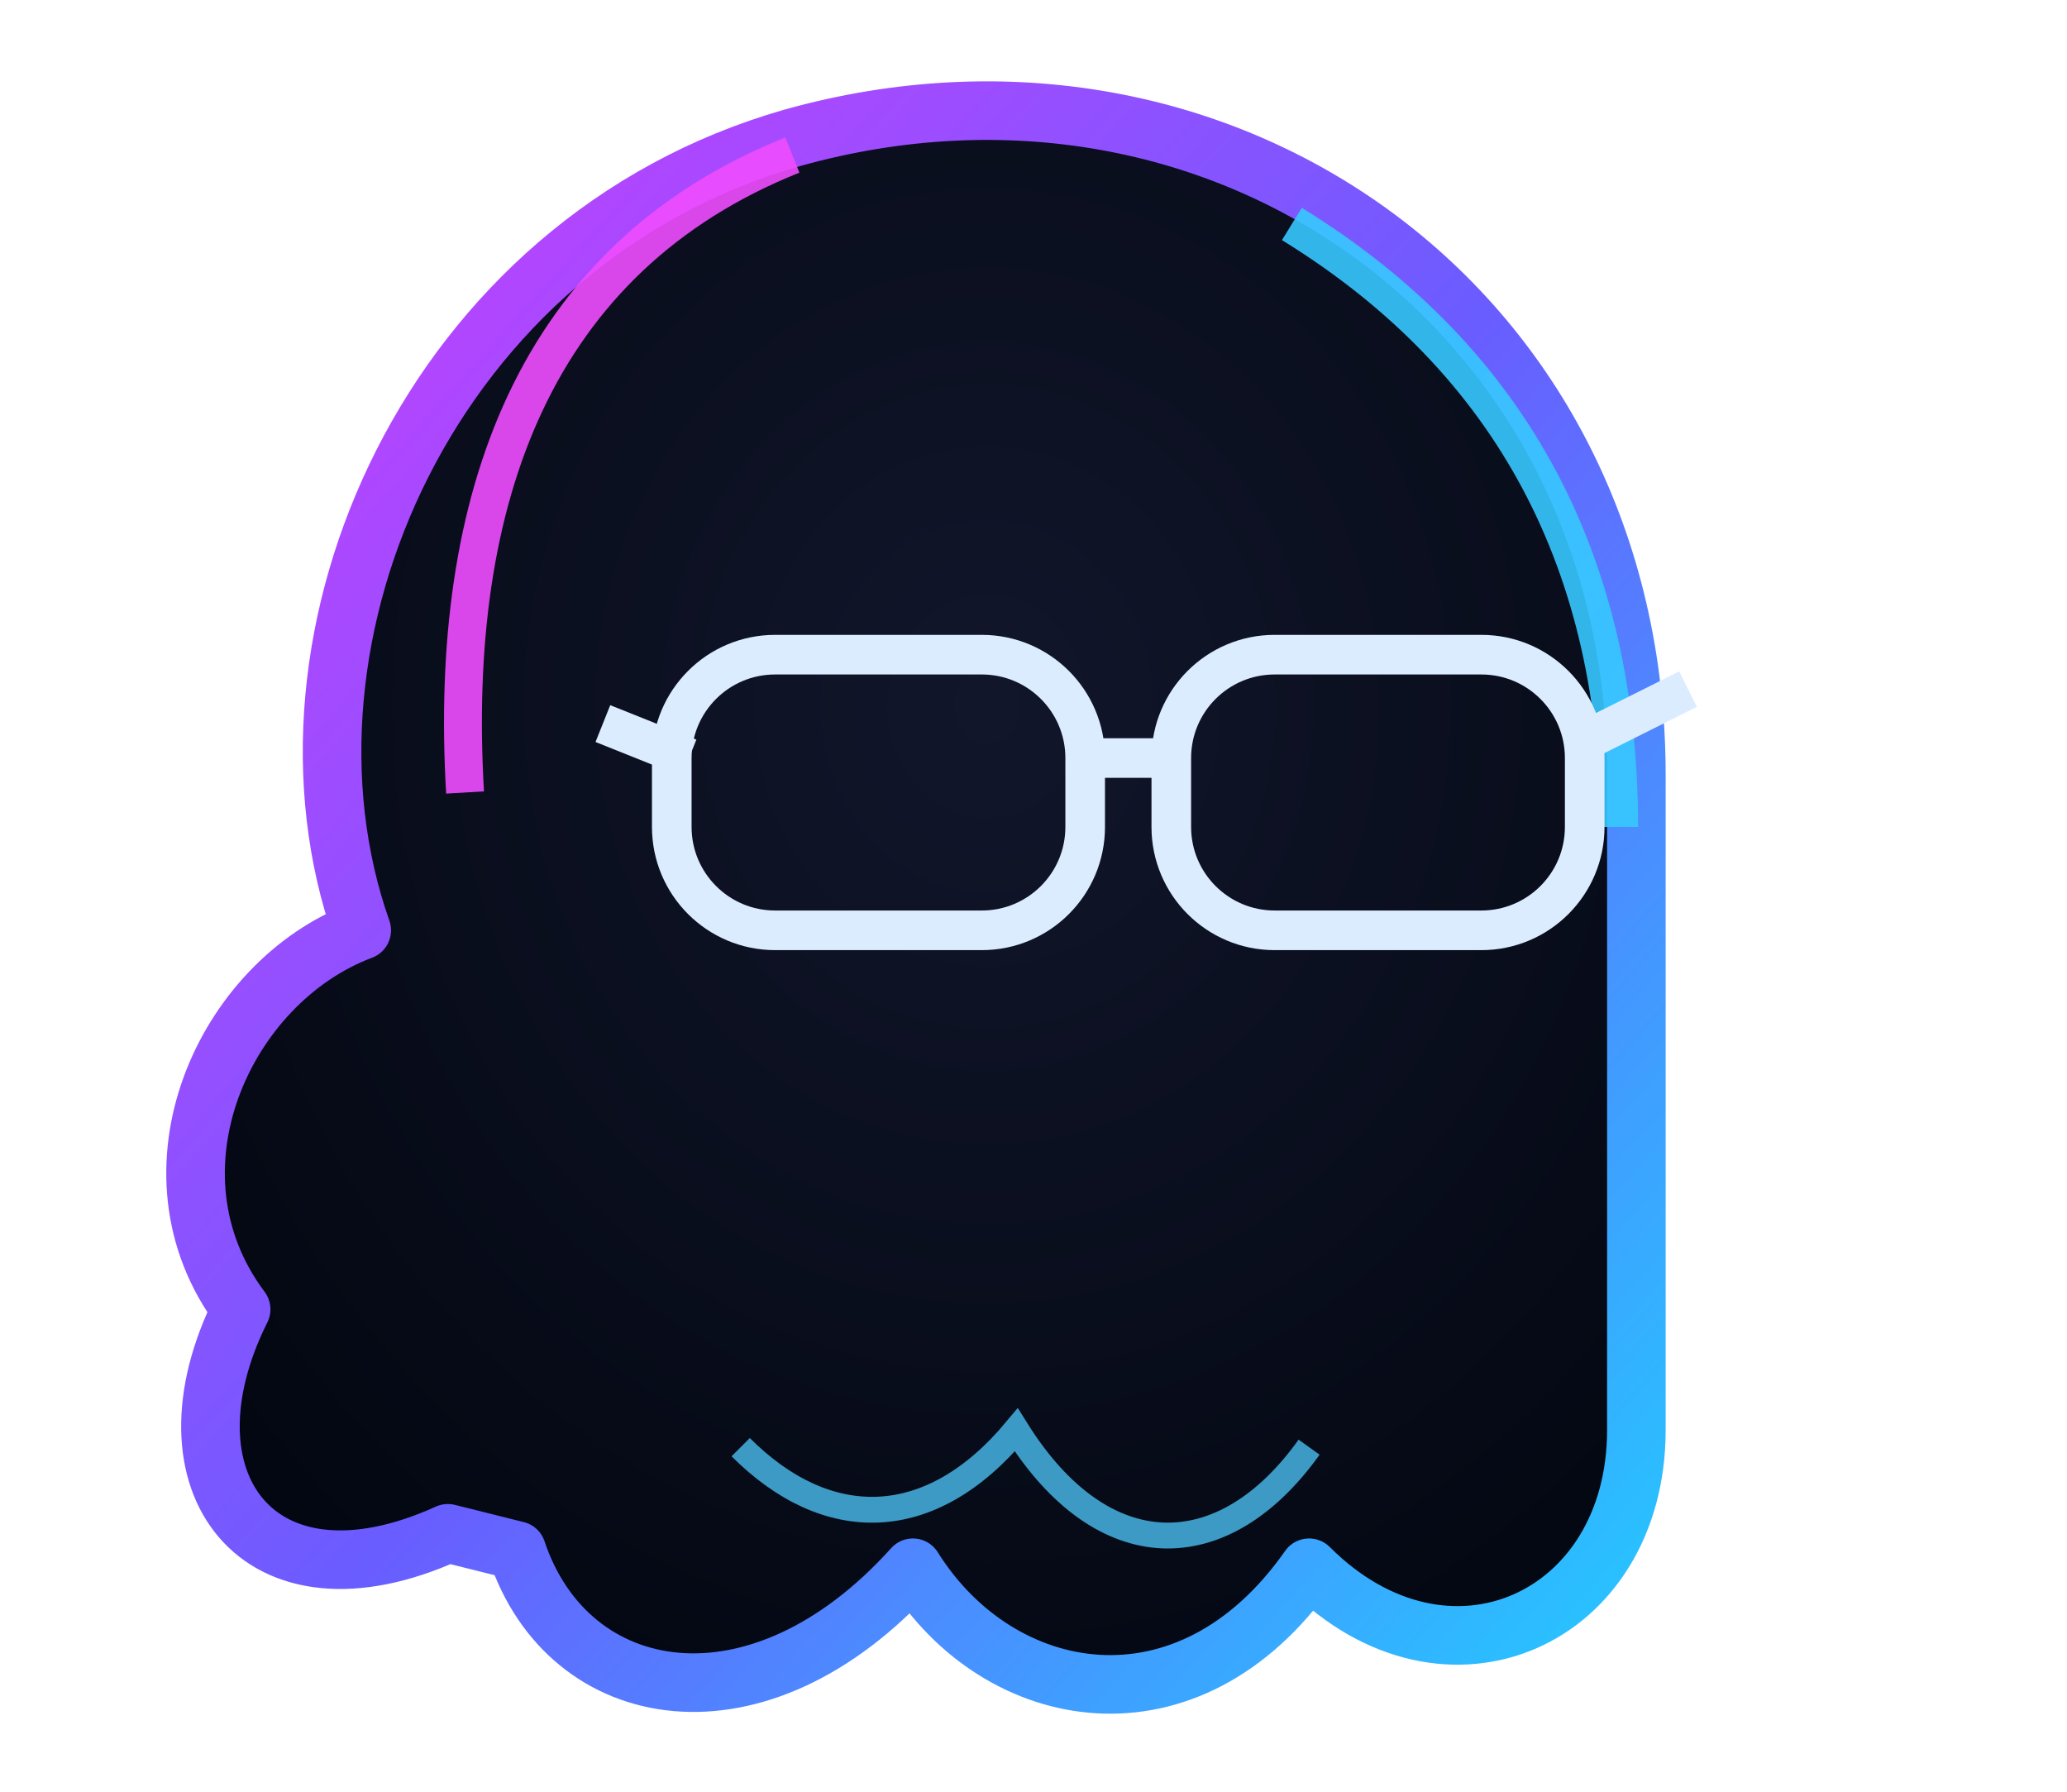
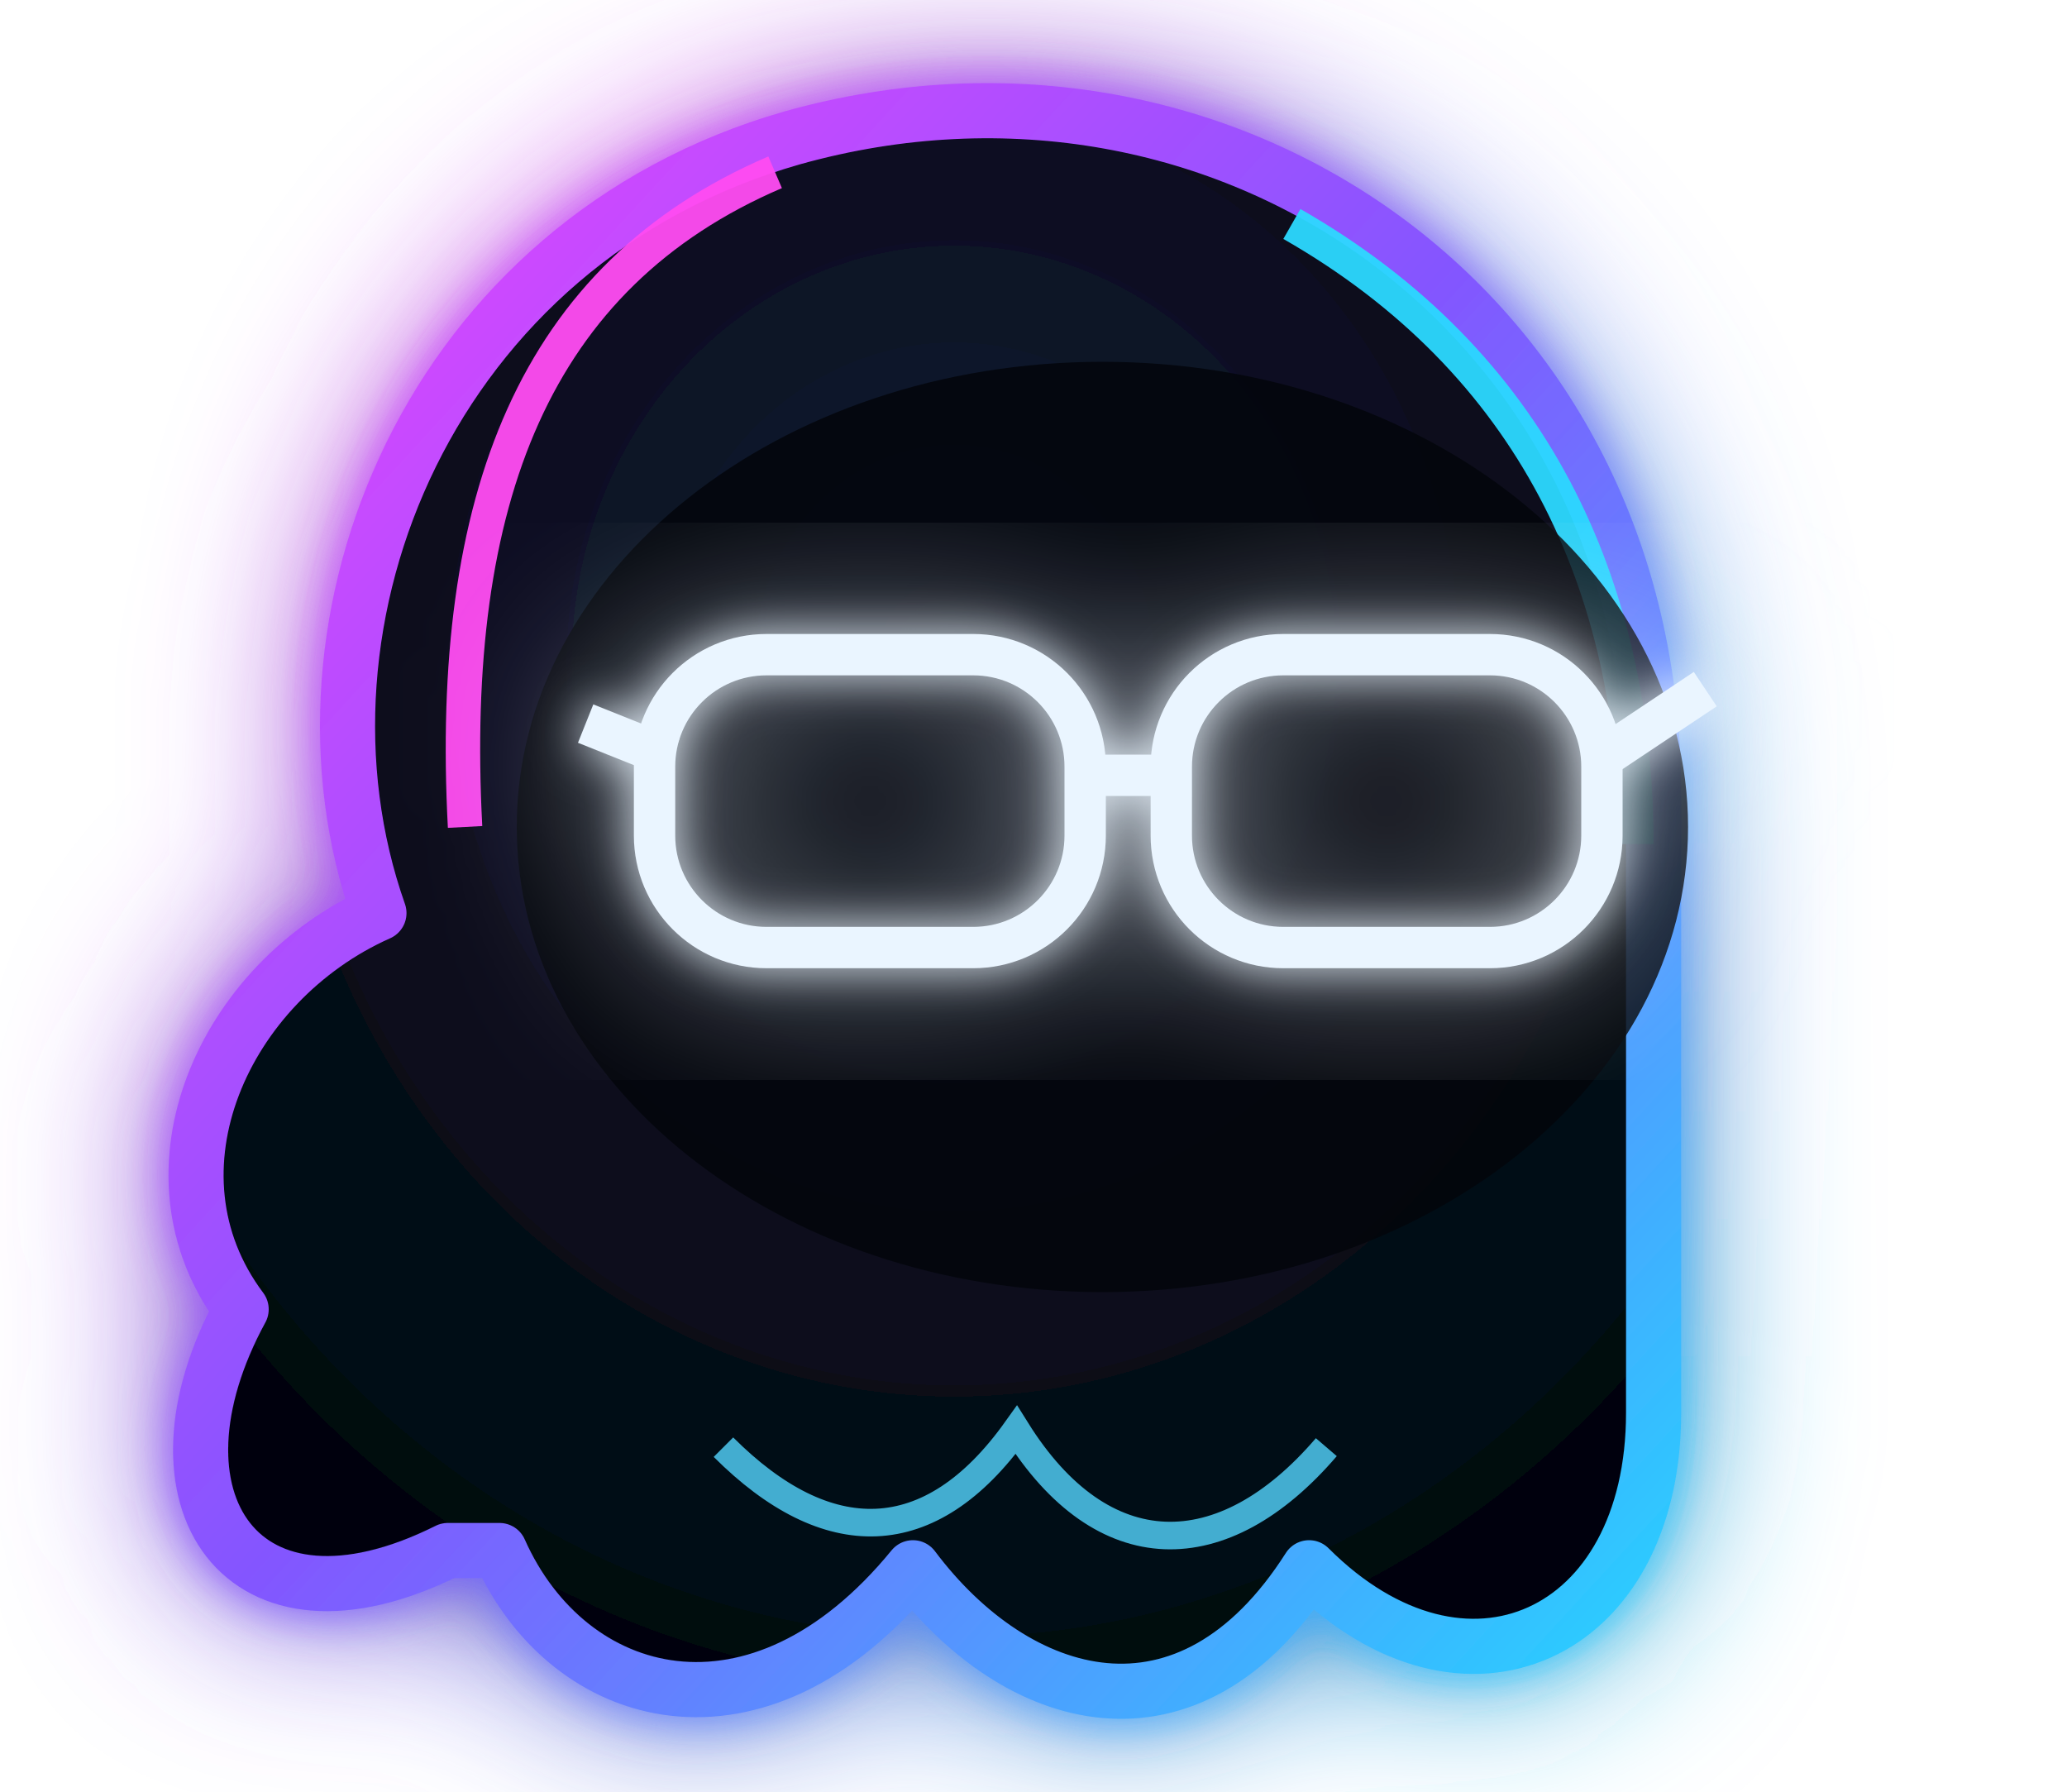
<svg xmlns="http://www.w3.org/2000/svg" width="120" height="104" viewBox="0 0 120 104">
  <defs>
    <linearGradient id="neon" x1="0" y1="0" x2="1" y2="1">
-       <stop offset="0" stop-color="#d13cff" />
-       <stop offset="0.52" stop-color="#695dff" />
-       <stop offset="1" stop-color="#24c9ff" />
+       <stop offset="0" stop-color="#f044ff" />
+       <stop offset="0.48" stop-color="#8455ff" />
+       <stop offset="1" stop-color="#25d4ff" />
    </linearGradient>
-     <radialGradient id="fill" cx="55%" cy="38%" r="70%">
-       <stop offset="0" stop-color="#11162b" />
-       <stop offset="1" stop-color="#030711" />
+     <radialGradient id="fill" cx="52%" cy="35%" r="74%">
+       <stop offset="0" stop-color="#131b35" />
+       <stop offset="0.52" stop-color="#080d1d" />
+       <stop offset="1" stop-color="#01040b" />
    </radialGradient>
+     <filter id="glow" x="-45%" y="-45%" width="190%" height="190%">
+       <feGaussianBlur stdDeviation="5" result="b1" />
+       <feGaussianBlur in="SourceGraphic" stdDeviation="1.4" result="b2" />
+       <feMerge>
+         <feMergeNode in="b1" />
+         <feMergeNode in="b2" />
+         <feMergeNode in="SourceGraphic" />
+       </feMerge>
+     </filter>
  </defs>
-   <path d="M26 89 C15 94 9 86 14 76 C8 68 13 57 21 54 C15 37 25 14 46 8 C71 1 95 18 95 45 L95 83 C95 94 84 99 76 91 C69 101 58 99 53 91 C44 101 33 99 30 90 Z" fill="url(#fill)" stroke="url(#neon)" stroke-width="3.4" stroke-linejoin="round" />
-   <path d="M46 9 C31 15 26 29 27 46" fill="none" stroke="#f04dff" stroke-width="2.2" opacity="0.9" />
-   <path d="M75 13 C88 21 94 33 94 48" fill="none" stroke="#36c9ff" stroke-width="2.2" opacity="0.9" />
-   <g fill="none" stroke="#dcecff" stroke-width="2.3">
-     <rect x="39" y="38" width="24" height="16" rx="6" />
-     <rect x="68" y="38" width="24" height="16" rx="6" />
-     <path d="M63 44 H68 M35 42 L40 44 M92 43 L98 40" />
+   <g filter="url(#glow)">
+     <path d="M26 90 C14 96 8 87 14 76 C8 68 13 57 22 53 C16 36 25 14 46 8 C71 1 96 18 96 46 L96 82 C96 95 85 100 76 91 C69 102 59 99 53 91 C44 102 33 99 29 90 Z" fill="url(#fill)" stroke="url(#neon)" stroke-width="3.2" stroke-linejoin="round" />
+     <path d="M45 10 C31 16 26 29 27 48" fill="none" stroke="#ff4bf1" stroke-width="2" opacity="0.95" />
+     <path d="M75 13 C89 21 95 34 95 49" fill="none" stroke="#2bd8ff" stroke-width="2" opacity="0.95" />
  </g>
-   <path d="M43 84 C48 89 54 89 59 83 C64 91 71 91 76 84" fill="none" stroke="#4dcaff" stroke-width="1.5" opacity="0.75" />
+   <ellipse cx="64" cy="48" rx="34" ry="27" fill="#02050b" opacity="0.85" />
+   <g fill="none" stroke="#eaf5ff" stroke-width="2.4" filter="url(#glow)">
+     <rect x="38" y="38" width="25" height="17" rx="6.5" />
+     <rect x="68" y="38" width="25" height="17" rx="6.5" />
+     <path d="M63 45 H68 M34 42 L39 44 M93 44 L99 40" />
+   </g>
+   <path d="M42 84 C48 90 54 90 59 83 C64 91 71 91 77 84" fill="none" stroke="#54d4ff" stroke-width="1.6" opacity="0.8" />
</svg>
